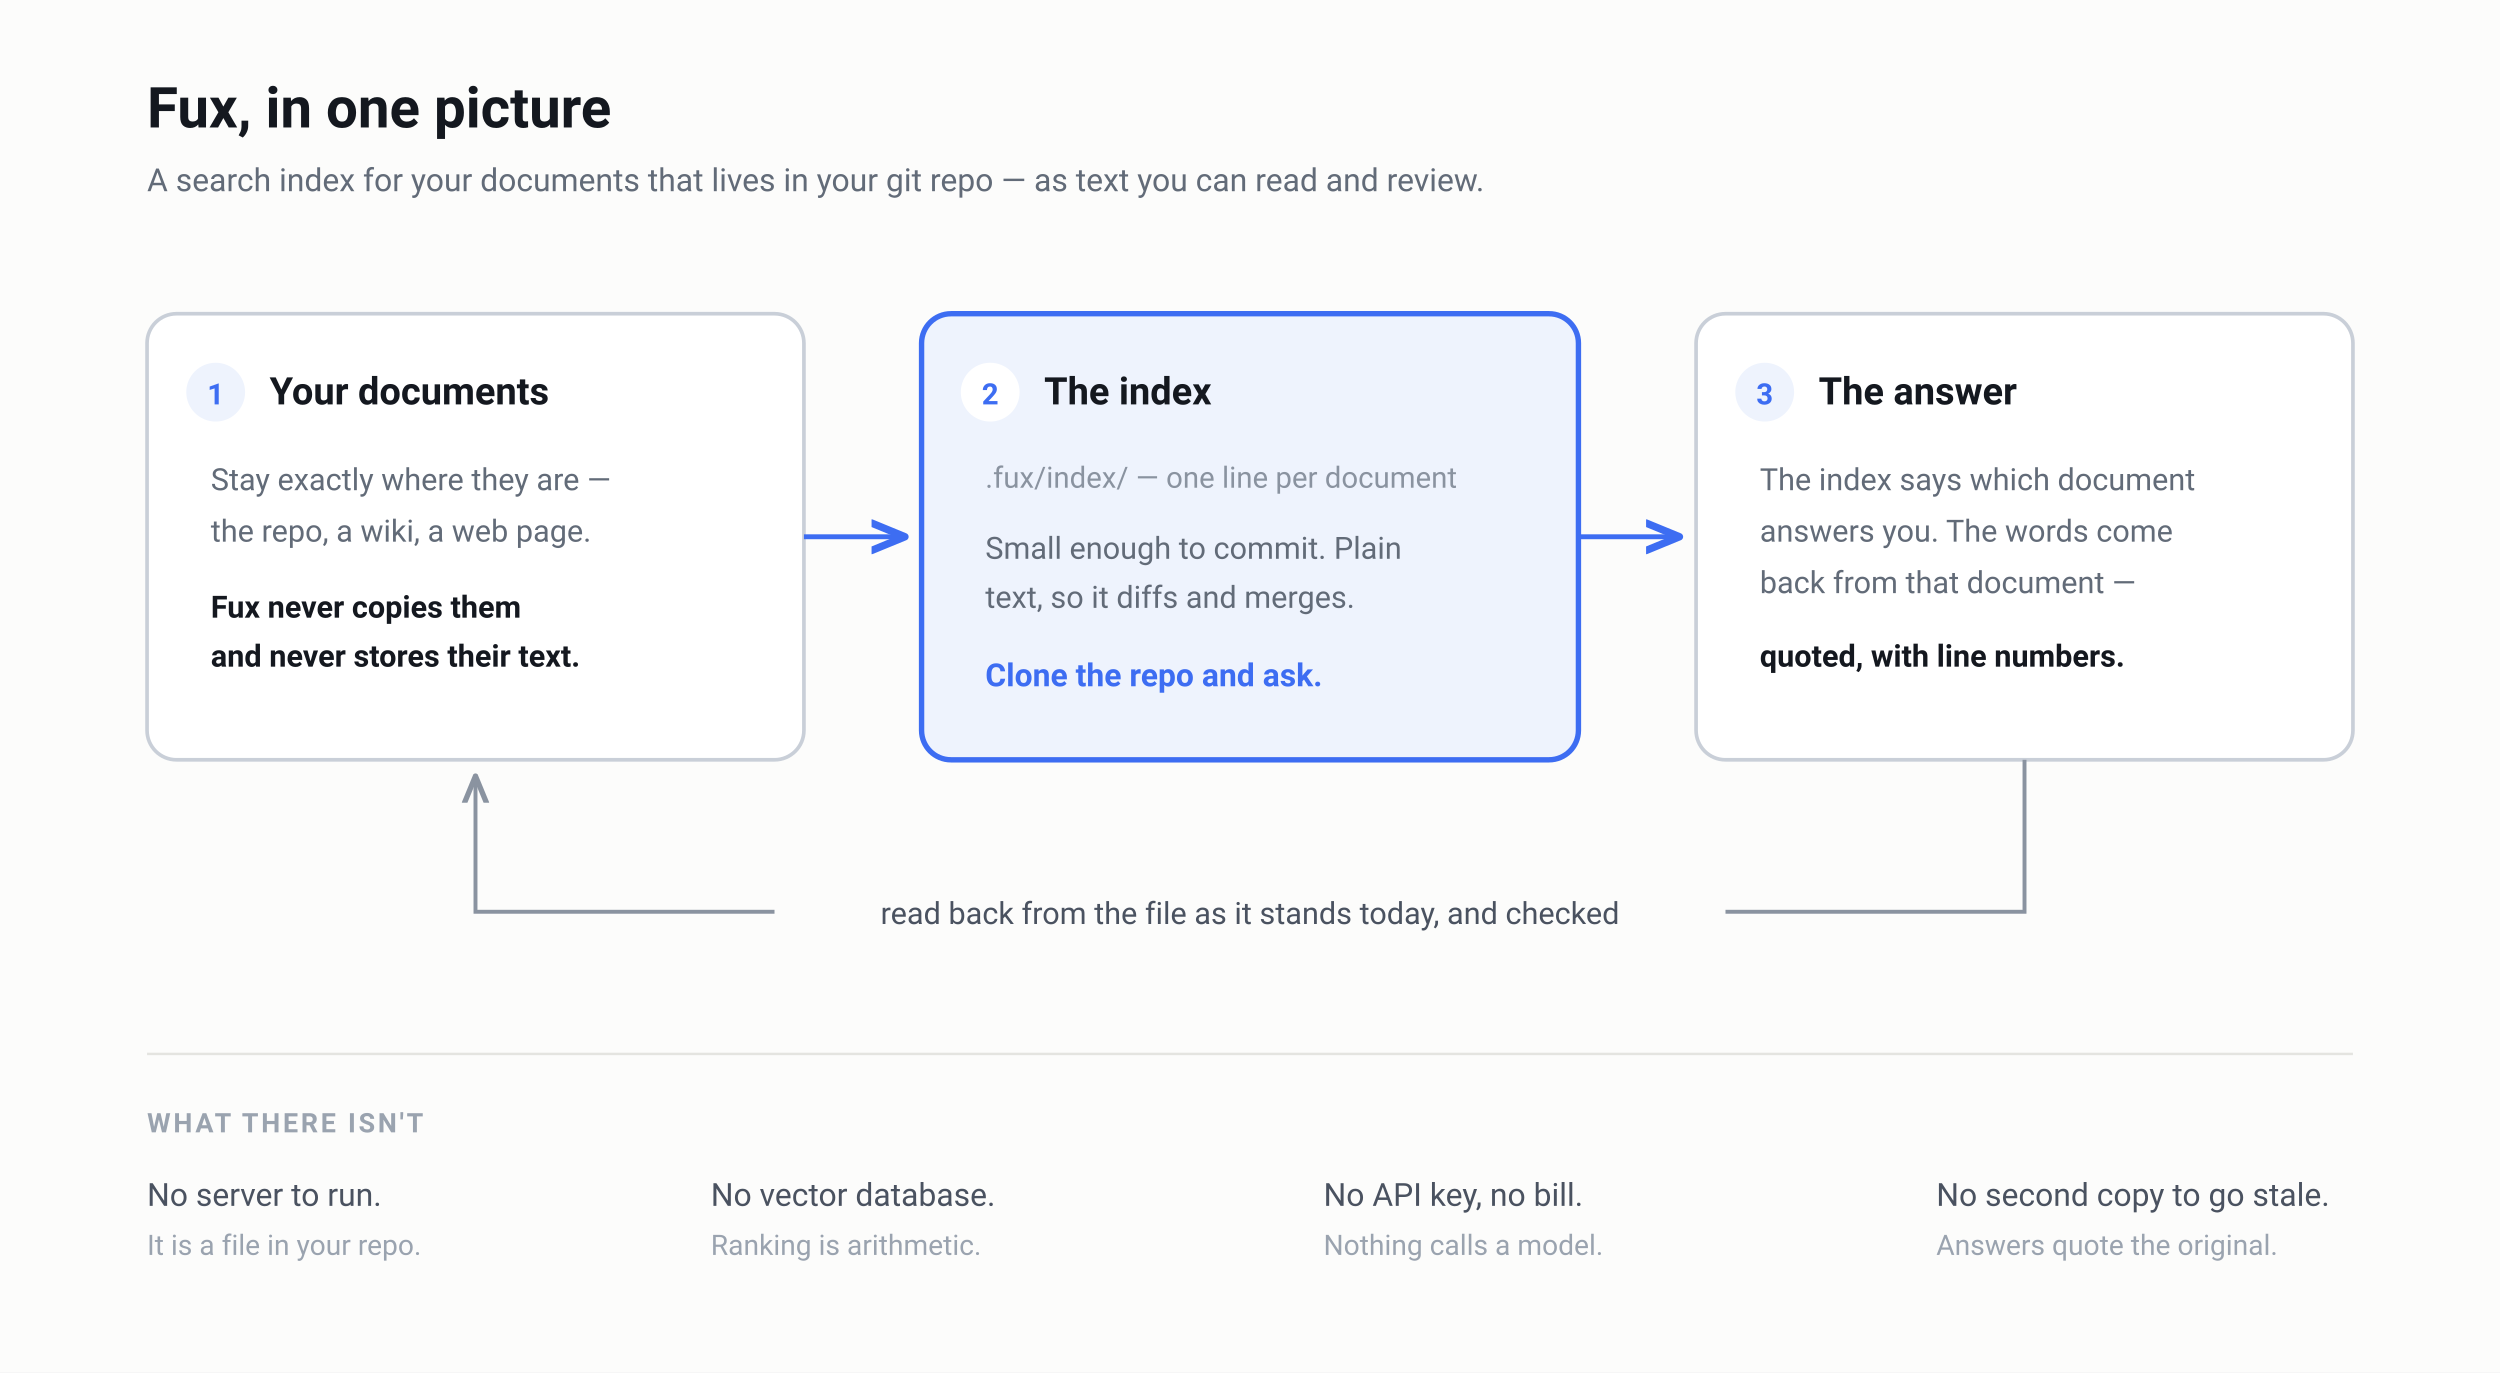
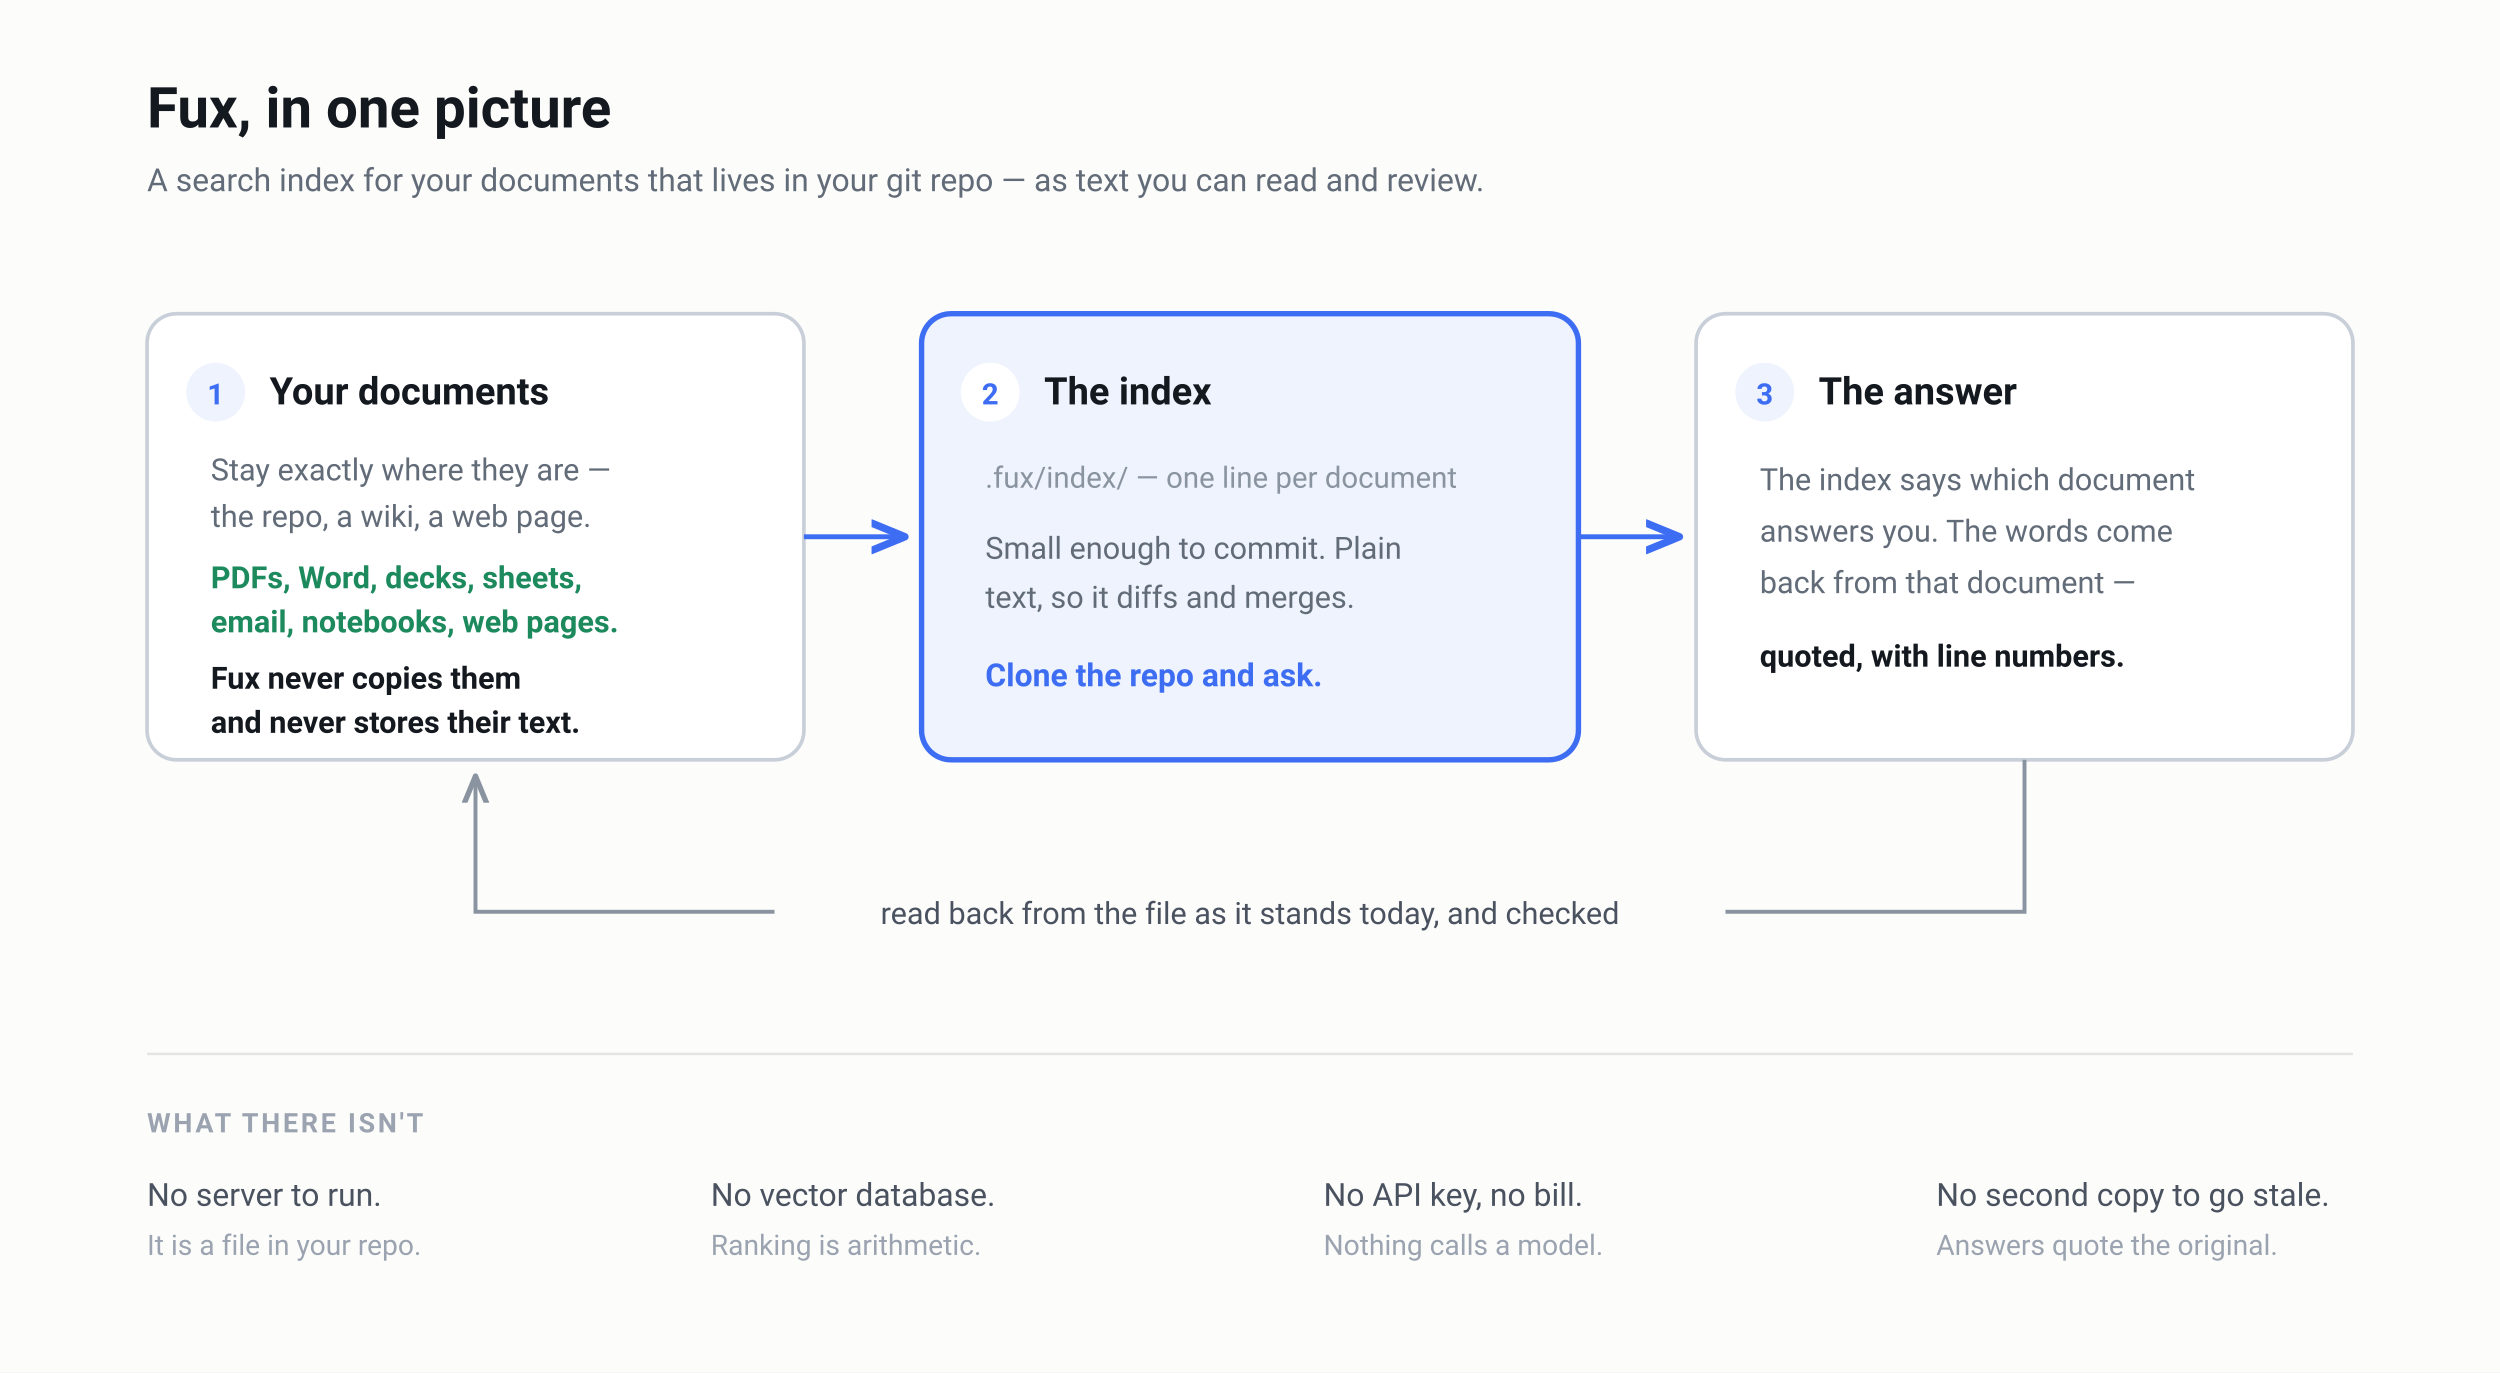
<svg xmlns="http://www.w3.org/2000/svg" viewBox="0 0 1020 560" font-family="system-ui, -apple-system, 'Segoe UI', Roboto, sans-serif">
  <defs>
    <marker id="a" viewBox="0 0 10 10" refX="9" refY="5" markerWidth="8" markerHeight="8" orient="auto-start-reverse">
      <path d="M 0 1.5 L 8.5 5 L 0 8.5" fill="none" stroke="#3d6df2" stroke-width="1.9" stroke-linecap="round" stroke-linejoin="round" />
    </marker>
    <marker id="m" viewBox="0 0 10 10" refX="9" refY="5" markerWidth="8" markerHeight="8" orient="auto-start-reverse">
      <path d="M 0 1.5 L 8.5 5 L 0 8.5" fill="none" stroke="#8a93a0" stroke-width="1.7" stroke-linecap="round" stroke-linejoin="round" />
    </marker>
  </defs>
  <rect width="1020" height="560" fill="#fcfcfb" />
  <text x="60" y="52" font-size="23" fill="#14181f" font-weight="600">Fux, in one picture</text>
  <text x="60" y="78" font-size="13" fill="#626b78">A search index for your documents that lives in your git repo — as text you can read and review.</text>
  <rect x="60" y="128" width="268" height="182" rx="12" fill="#ffffff" stroke="#c9cfd8" stroke-width="1.5" />
  <circle cx="88" cy="160" r="12" fill="#eef3fd" />
  <text x="88" y="165" font-size="12" fill="#3d6df2" text-anchor="middle" font-weight="700">1</text>
  <text x="110" y="165" font-size="15.5" fill="#14181f" font-weight="600">Your documents</text>
-   <text x="86" y="200" font-size="12.5" fill="#626b78">Stay exactly where they are —</text>
-   <text x="86" y="221" font-size="12.5" fill="#626b78">the repo, a wiki, a web page.</text>
-   <text x="86" y="252" font-size="12.5" fill="#14181f" font-weight="600">Fux never copies them</text>
-   <text x="86" y="272" font-size="12.5" fill="#14181f" font-weight="600">and never stores their text.</text>
+   <text x="86" y="196" font-size="12.5" fill="#626b78">Stay exactly where they are —</text>
+   <text x="86" y="215" font-size="12.5" fill="#626b78">the repo, a wiki, a web page.</text>
+   <text x="86" y="240" font-size="12.5" fill="#1d8a5e" font-weight="600">PDFs, Word, decks, sheets,</text>
+   <text x="86" y="258" font-size="12.5" fill="#1d8a5e" font-weight="600">email, notebooks, web pages.</text>
+   <text x="86" y="281" font-size="12.5" fill="#14181f" font-weight="600">Fux never copies them</text>
+   <text x="86" y="299" font-size="12.5" fill="#14181f" font-weight="600">and never stores their text.</text>
  <rect x="376" y="128" width="268" height="182" rx="12" fill="#eef3fd" stroke="#3d6df2" stroke-width="2.2" />
  <circle cx="404" cy="160" r="12" fill="#ffffff" />
  <text x="404" y="165" font-size="12" fill="#3d6df2" text-anchor="middle" font-weight="700">2</text>
  <text x="426" y="165" font-size="15.5" fill="#14181f" font-weight="600">The index</text>
  <text x="402" y="199" font-size="12" fill="#8a93a0">.fux/index/ — one line per document</text>
  <text x="402" y="228" font-size="12.5" fill="#626b78">Small enough to commit. Plain</text>
  <text x="402" y="248" font-size="12.5" fill="#626b78">text, so it diffs and merges.</text>
  <text x="402" y="280" font-size="13" fill="#3d6df2" font-weight="600">Clone the repo and ask.</text>
  <rect x="692" y="128" width="268" height="182" rx="12" fill="#ffffff" stroke="#c9cfd8" stroke-width="1.5" />
  <circle cx="720" cy="160" r="12" fill="#eef3fd" />
  <text x="720" y="165" font-size="12" fill="#3d6df2" text-anchor="middle" font-weight="700">3</text>
  <text x="742" y="165" font-size="15.5" fill="#14181f" font-weight="600">The answer</text>
  <text x="718" y="200" font-size="12.5" fill="#626b78">The index says which document</text>
  <text x="718" y="221" font-size="12.5" fill="#626b78">answers you. The words come</text>
  <text x="718" y="242" font-size="12.5" fill="#626b78">back from that document —</text>
  <text x="718" y="272" font-size="12.5" fill="#14181f" font-weight="600">quoted, with line numbers.</text>
  <line x1="328" y1="219" x2="370" y2="219" stroke="#3d6df2" stroke-width="2" marker-end="url(#a)" />
  <line x1="644" y1="219" x2="686" y2="219" stroke="#3d6df2" stroke-width="2" marker-end="url(#a)" />
  <path d="M 826 310 L 826 372 L 194 372 L 194 316" fill="none" stroke="#8a93a0" stroke-width="1.6" marker-end="url(#m)" />
  <rect x="316" y="356" width="388" height="30" rx="8" fill="#fcfcfb" />
  <text x="510" y="377" font-size="12.5" fill="#4a5260" text-anchor="middle">read back from the file as it stands today, and checked</text>
  <line x1="60" y1="430" x2="960" y2="430" stroke="#e4e4e0" stroke-width="1" />
  <text x="60" y="462" font-size="11" fill="#9aa3af" font-weight="600" letter-spacing="1.1">WHAT THERE ISN'T</text>
  <text x="60" y="492" font-size="13" fill="#4a5260">No server to run.</text>
  <text x="290" y="492" font-size="13" fill="#4a5260">No vector database.</text>
  <text x="540" y="492" font-size="13" fill="#4a5260">No API key, no bill.</text>
  <text x="790" y="492" font-size="13" fill="#4a5260">No second copy to go stale.</text>
  <text x="790" y="512" font-size="11.5" fill="#9aa3af">Answers quote the original.</text>
  <text x="60" y="512" font-size="11.5" fill="#9aa3af">It is a file in your repo.</text>
  <text x="290" y="512" font-size="11.5" fill="#9aa3af">Ranking is arithmetic.</text>
  <text x="540" y="512" font-size="11.5" fill="#9aa3af">Nothing calls a model.</text>
</svg>
